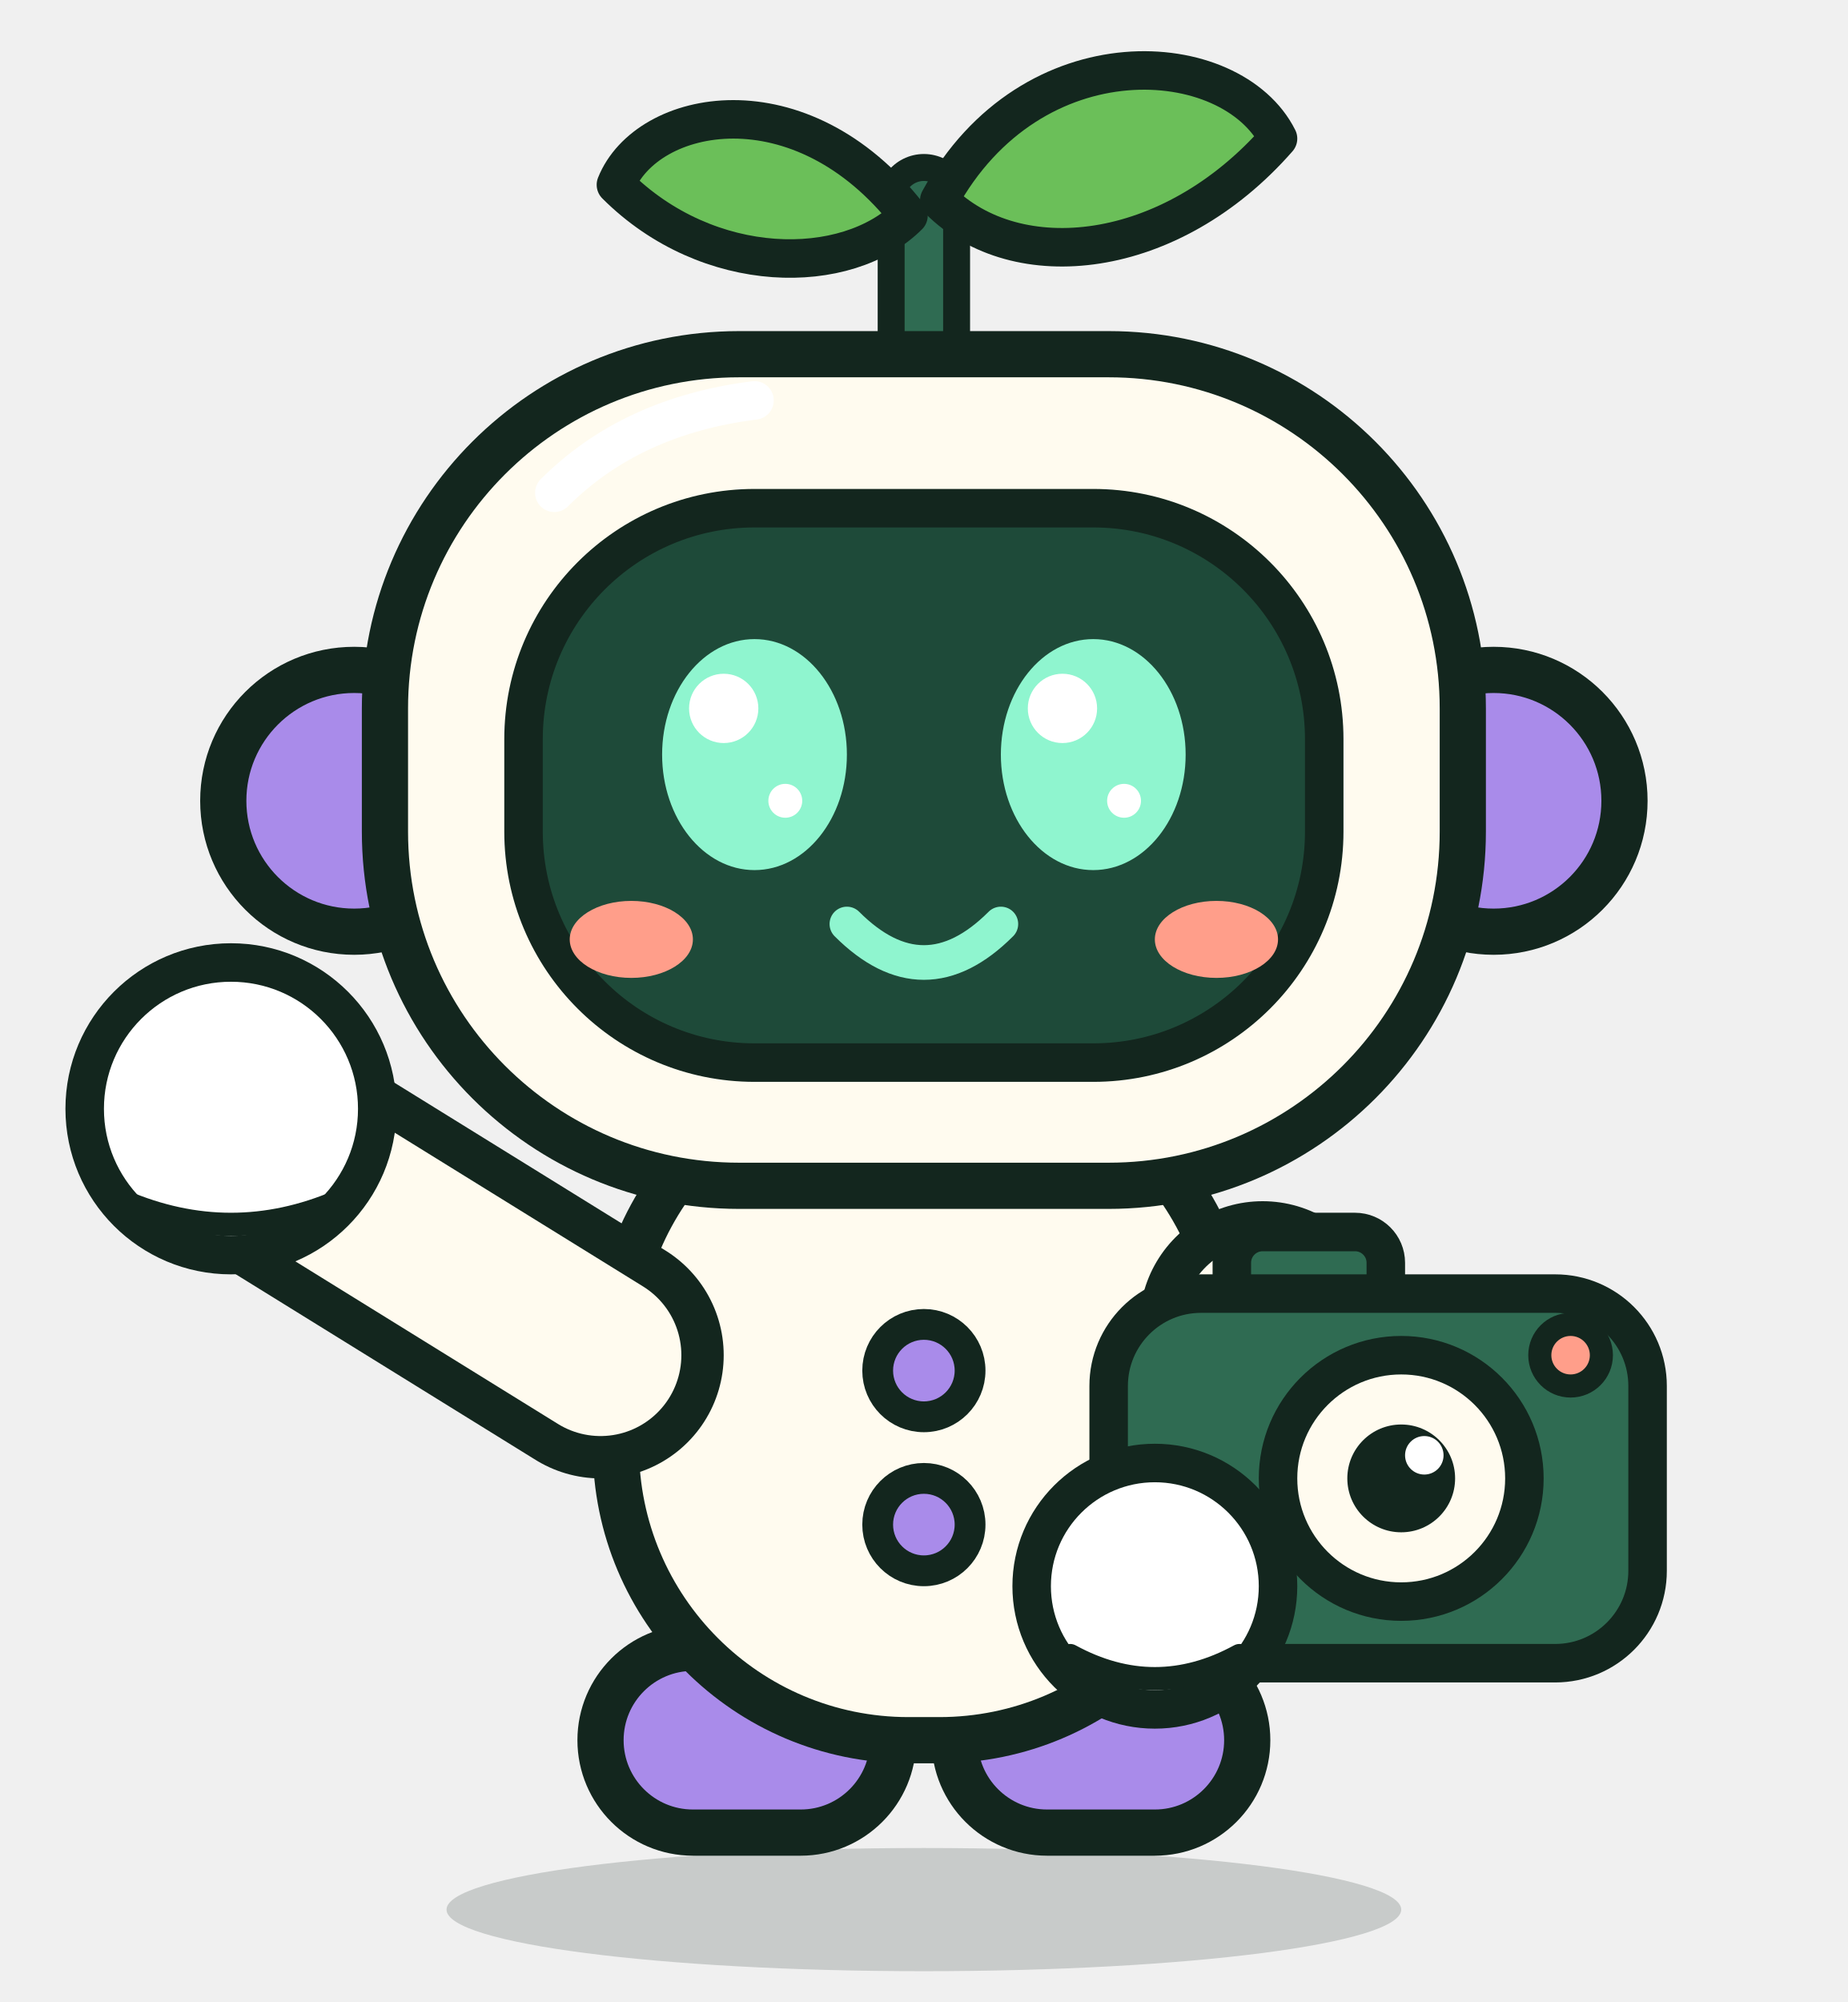
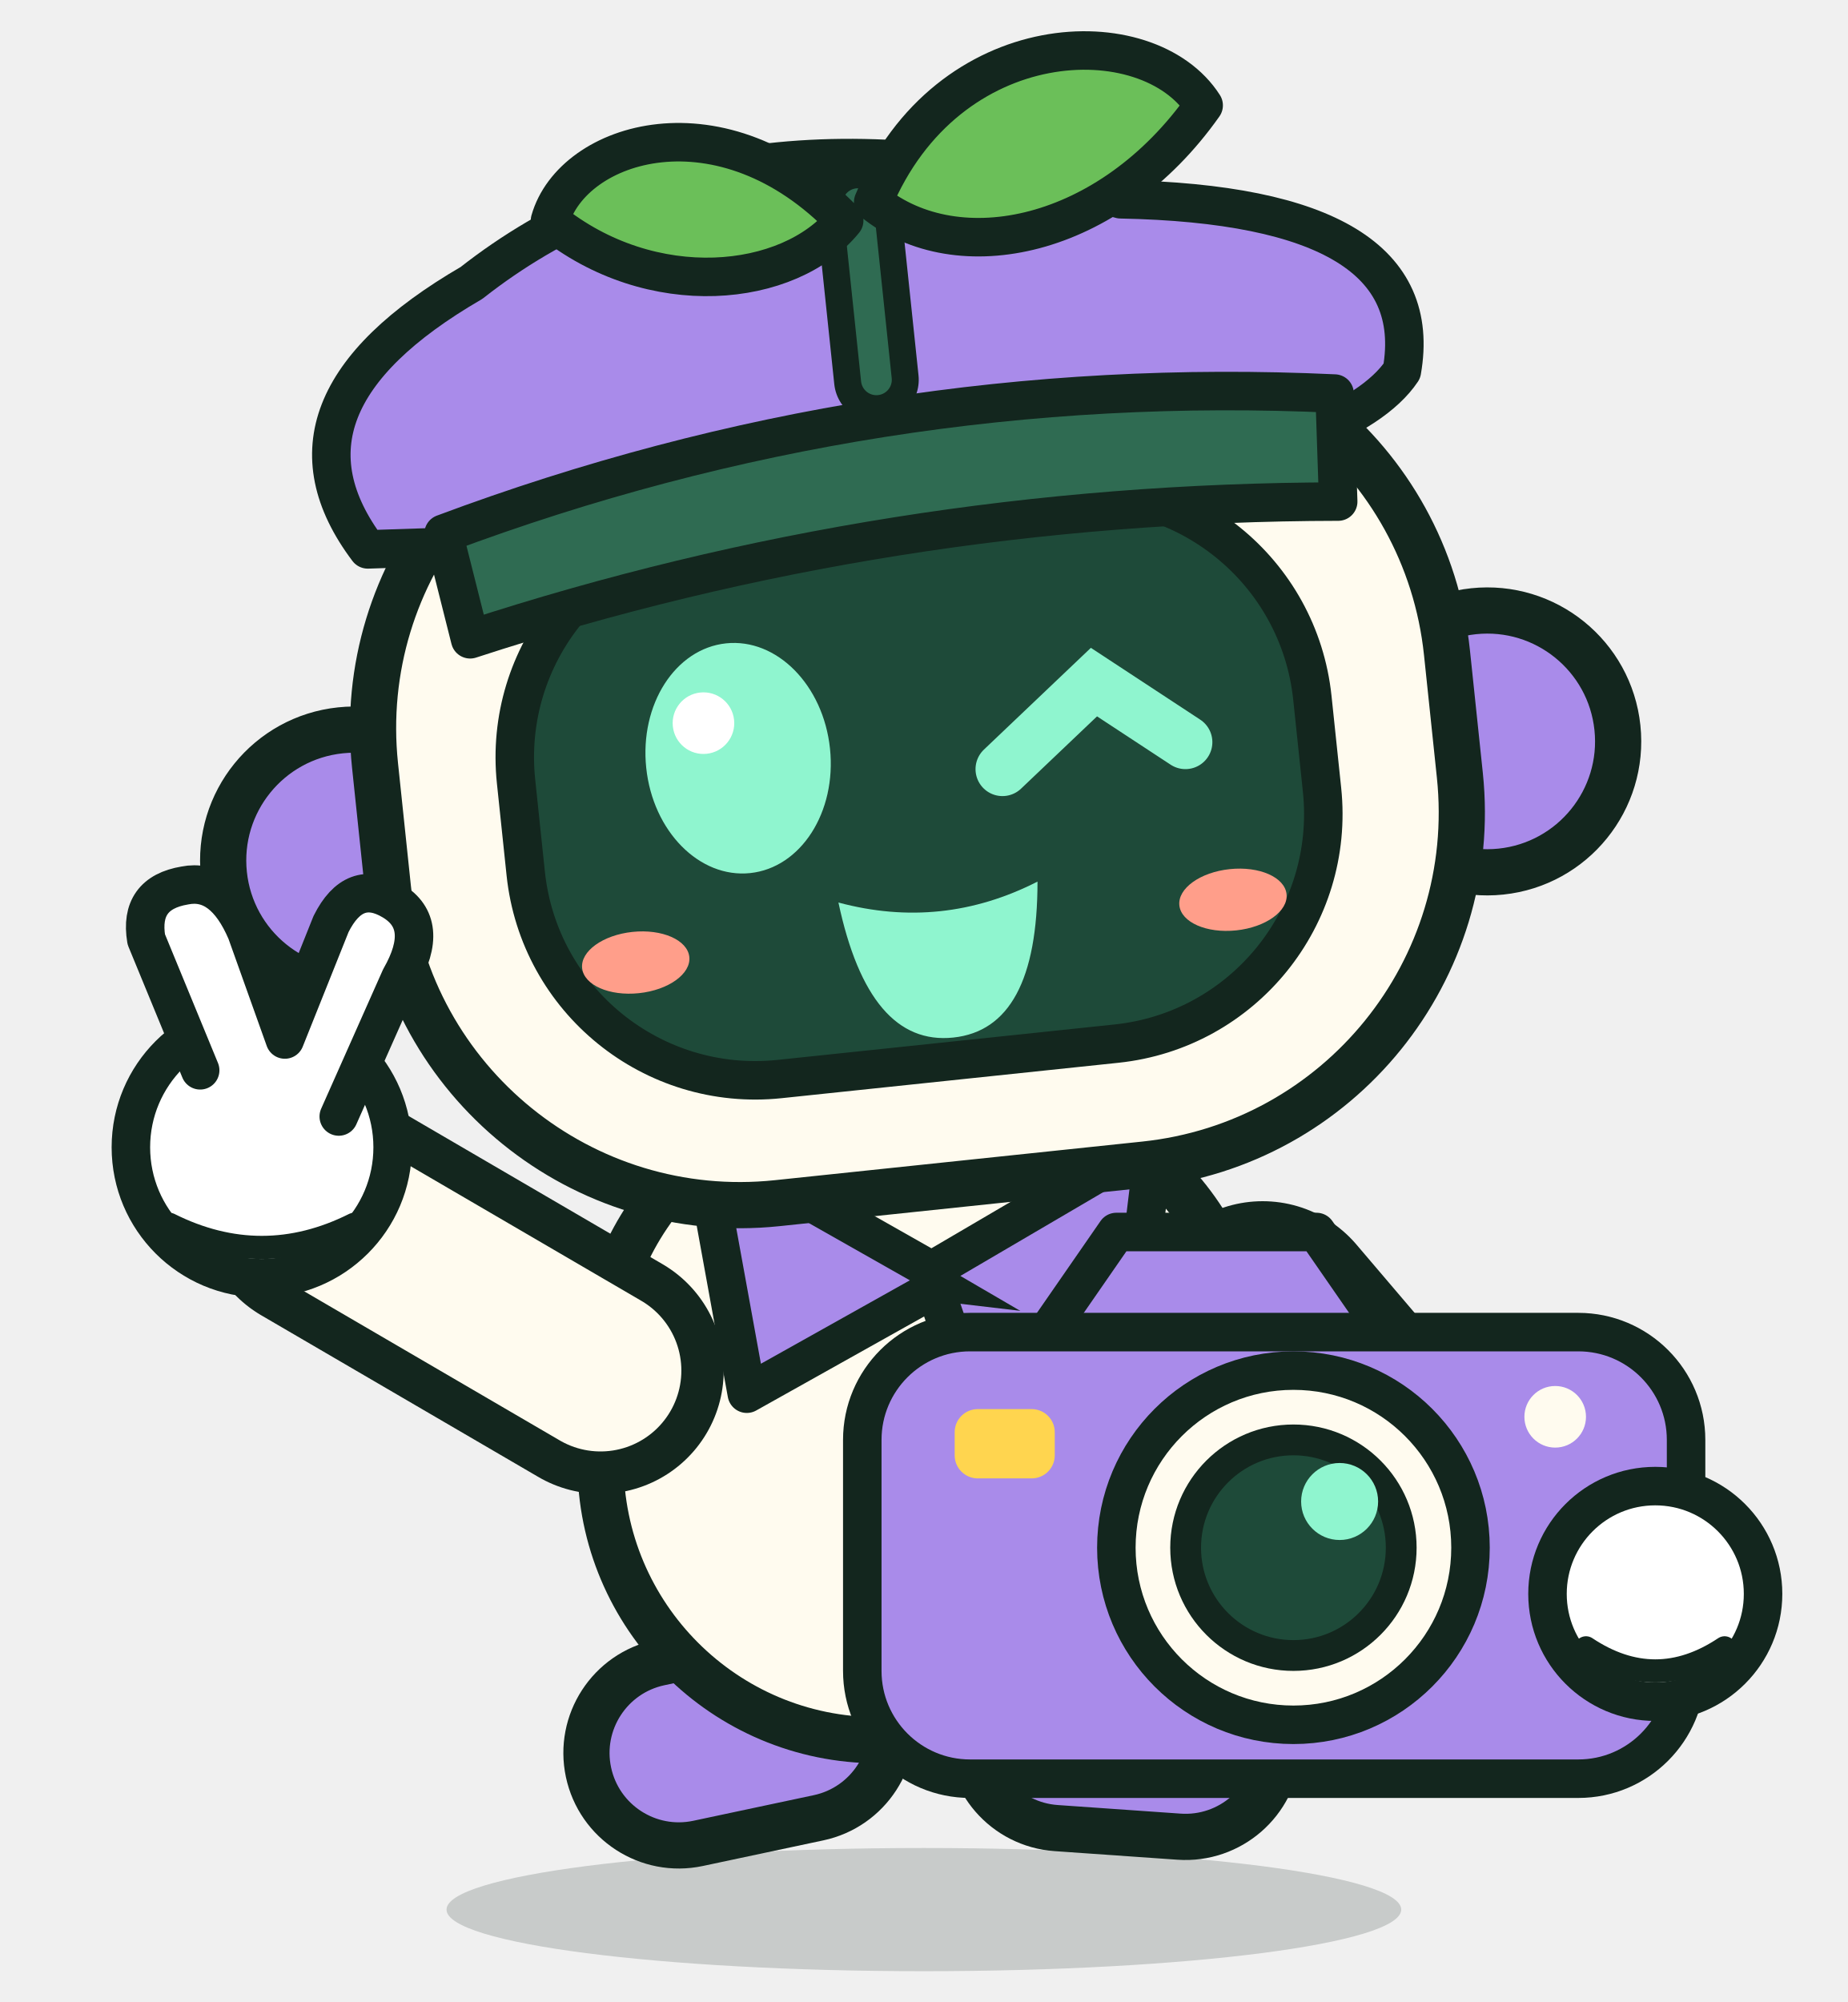
<svg xmlns="http://www.w3.org/2000/svg" class="ch ch-create" viewBox="0 0 240 260">
  <style>.ch-hop{animation:h 2.4s ease-in-out infinite}.ch-wave{transform-box:view-box;transform-origin:78px 176px;animation:w 1.6s ease-in-out infinite}.ch-eye{transform-box:fill-box;transform-origin:center;animation:b 4.5s infinite}@keyframes h{0%,100%{transform:translateY(0)}50%{transform:translateY(-8px)}}@keyframes w{0%,100%{transform:rotate(0)}50%{transform:rotate(18deg)}}@keyframes b{0%,94%,100%{transform:scaleY(1)}97%{transform:scaleY(.1)}}@media(prefers-reduced-motion:reduce){*{animation:none!important}}</style>
  <ellipse class="ch-shadow" cx="120" cy="248" rx="62" ry="8" fill="#13261E" fill-opacity=".18" />
  <g class="ch-hop">
-     <rect x="78" y="214" width="38" height="24" rx="12" fill="#A98BEA" stroke="#13261E" stroke-linejoin="round" stroke-linecap="round" stroke-width="6" />
-     <rect x="124" y="214" width="38" height="24" rx="12" fill="#A98BEA" stroke="#13261E" stroke-linejoin="round" stroke-linecap="round" stroke-width="6" />
-     <rect x="80" y="138" width="80" height="88" rx="38" fill="#FFFBEF" stroke="#13261E" stroke-linejoin="round" stroke-linecap="round" stroke-width="6" />
-     <circle cx="120" cy="178" r="6" fill="#A98BEA" stroke="#13261E" stroke-linejoin="round" stroke-linecap="round" stroke-width="4" />
-     <circle cx="120" cy="198" r="6" fill="#A98BEA" stroke="#13261E" stroke-linejoin="round" stroke-linecap="round" stroke-width="4" />
-     <path d="M120 50 V26" stroke="#13261E" stroke-width="12" stroke-linecap="round" />
-     <path d="M120 50 V26" stroke="#2F6B52" stroke-width="5" stroke-linecap="round" />
-     <g class="ch-sprout">
-       <path d="M118 28 C104 10 84 14 80 24 C92 36 110 36 118 28 Z" fill="#6BBF59" stroke="#13261E" stroke-linejoin="round" stroke-linecap="round" stroke-width="5" />
-       <path d="M122 26 C134 4 160 6 166 18 C152 34 132 36 122 26 Z" fill="#6BBF59" stroke="#13261E" stroke-linejoin="round" stroke-linecap="round" stroke-width="5" />
+     <rect x="76" y="214" width="40" height="24" rx="12" fill="#A98BEA" stroke="#13261E" stroke-linejoin="round" stroke-linecap="round" stroke-width="6" transform="rotate(-12 96 226)" />
+     <rect x="126" y="214" width="40" height="24" rx="12" fill="#A98BEA" stroke="#13261E" stroke-linejoin="round" stroke-linecap="round" stroke-width="6" transform="rotate(4 146 226)" />
+     <rect x="78" y="142" width="84" height="84" rx="36" fill="#FFFBEF" stroke="#13261E" stroke-linejoin="round" stroke-linecap="round" stroke-width="6" />
+     <path d="M91 148 L121 165 L150 148 L146 181 L122 167 L97 181Z" fill="#A98BEA" stroke="#13261E" stroke-linejoin="round" stroke-linecap="round" stroke-width="5" />
+     <path d="M122 169 L136 210 L151 200 L139 171" fill="#A98BEA" stroke="#13261E" stroke-linejoin="round" stroke-linecap="round" stroke-width="5" />
+     <g transform="rotate(-6 120 108)">
+       <circle cx="46" cy="104" r="17" fill="#A98BEA" stroke="#13261E" stroke-linejoin="round" stroke-linecap="round" stroke-width="6" />
+       <circle cx="194" cy="104" r="17" fill="#A98BEA" stroke="#13261E" stroke-linejoin="round" stroke-linecap="round" stroke-width="6" />
+       <rect x="50" y="46" width="140" height="108" rx="46" fill="#FFFBEF" stroke="#13261E" stroke-linejoin="round" stroke-linecap="round" stroke-width="6" />
+       <rect x="68" y="66" width="104" height="72" rx="30" fill="#1E4A39" stroke="#13261E" stroke-linejoin="round" stroke-linecap="round" stroke-width="5" />
+       <g class="ch-eye">
+         <ellipse cx="97" cy="96" rx="12" ry="15" fill="#8FF5CF" />
+         <circle cx="93" cy="91" r="4" fill="#fff" />
+       </g>
+       <g class="ch-eye">
+         <path d="M131 101 L144 91 L155 100" stroke="#8FF5CF" stroke-width="7" fill="none" stroke-linecap="round" />
+       </g>
+       <ellipse cx="81" cy="121" rx="7" ry="4" fill="#FF9E8A" />
+       <ellipse cx="159" cy="121" rx="7" ry="4" fill="#FF9E8A" />
+       <path d="M108 116 Q121 121 134 116 Q132 135 121 135 Q110 135 108 116Z" fill="#8FF5CF" />
+       <path d="M52 64 Q40 44 69 31 Q104 9 154 29 Q194 34 188 55 Q173 73 52 64Z" fill="#A98BEA" stroke="#13261E" stroke-linejoin="round" stroke-linecap="round" stroke-width="5" />
+       <path d="M62 63 Q120 48 179 57 L178 71 Q120 65 64 77Z" fill="#2F6B52" stroke="#13261E" stroke-linejoin="round" stroke-linecap="round" stroke-width="5" />
+       <path d="M120 49 V26" stroke="#13261E" stroke-width="11" stroke-linecap="round" />
+       <path d="M120 49 V26" stroke="#2F6B52" stroke-width="4" stroke-linecap="round" />
+       <path d="M118 28 C104 10 84 14 80 24 C92 36 110 36 118 28Z M122 26 C134 4 160 6 166 18 C152 34 132 36 122 26Z" fill="#6BBF59" stroke="#13261E" stroke-linejoin="round" stroke-linecap="round" stroke-width="5" />
    </g>
-     <circle cx="46" cy="104" r="17" fill="#A98BEA" stroke="#13261E" stroke-linejoin="round" stroke-linecap="round" stroke-width="6" />
-     <circle cx="194" cy="104" r="17" fill="#A98BEA" stroke="#13261E" stroke-linejoin="round" stroke-linecap="round" stroke-width="6" />
-     <rect x="50" y="46" width="140" height="108" rx="46" fill="#FFFBEF" stroke="#13261E" stroke-linejoin="round" stroke-linecap="round" stroke-width="6" />
-     <rect x="68" y="66" width="104" height="72" rx="30" fill="#1E4A39" stroke="#13261E" stroke-linejoin="round" stroke-linecap="round" stroke-width="5" />
-     <g class="ch-eye">
-       <ellipse cx="98" cy="98" rx="12" ry="15" fill="#8FF5CF" />
-       <circle cx="94" cy="92" r="4.5" fill="#fff" />
-       <circle cx="102" cy="104" r="2.2" fill="#fff" />
+     <g class="ch-wave">
+       <path d="M78 178 L42 157" stroke="#13261E" stroke-width="32" stroke-linecap="round" fill="none" />
+       <path d="M78 178 L42 157" stroke="#FFFBEF" stroke-width="21" stroke-linecap="round" fill="none" />
+       <circle cx="34" cy="149" r="17" fill="#FFFFFF" stroke="#13261E" stroke-linejoin="round" stroke-linecap="round" stroke-width="5" />
+       <path d="M22 159 q12 6 24 0" stroke="#13261E" stroke-width="3" fill="none" stroke-linecap="round" />
+       <path d="M26 139 L19 122 Q18 116 24 115 Q29 114 32 121 L37 135 L43 120 Q46 114 51 117 Q56 120 52 127 L44 145" fill="#FFFFFF" stroke="#13261E" stroke-linejoin="round" stroke-linecap="round" stroke-width="5" />
    </g>
-     <g class="ch-eye">
-       <ellipse cx="142" cy="98" rx="12" ry="15" fill="#8FF5CF" />
-       <circle cx="138" cy="92" r="4.5" fill="#fff" />
-       <circle cx="146" cy="104" r="2.2" fill="#fff" />
-     </g>
-     <ellipse cx="82" cy="122" rx="8" ry="5" fill="#FF9E8A" />
-     <ellipse cx="158" cy="122" rx="8" ry="5" fill="#FF9E8A" />
-     <path d="M110 120 Q120 130 130 120" stroke="#8FF5CF" stroke-width="4.5" fill="none" stroke-linecap="round" />
-     <path d="M72 64 q10 -10 26 -12" stroke="#fff" stroke-width="5" fill="none" stroke-linecap="round" />
-     <g class="ch-wave">
-       <path d="M78 176 L36 150" stroke="#13261E" stroke-width="32" stroke-linecap="round" fill="none" />
-       <path d="M78 176 L36 150" stroke="#FFFBEF" stroke-width="21" stroke-linecap="round" fill="none" />
-       <circle cx="30" cy="144" r="19" fill="#FFFFFF" stroke="#13261E" stroke-linejoin="round" stroke-linecap="round" stroke-width="5" />
-       <path d="M16 156 q14 6 28 0" stroke="#13261E" stroke-width="3" fill="none" stroke-linecap="round" />
-     </g>
-     <path d="M164 172 L168 200" stroke="#13261E" stroke-width="32" stroke-linecap="round" fill="none" />
-     <path d="M164 172 L168 200" stroke="#FFFBEF" stroke-width="21" stroke-linecap="round" fill="none" />
-     <rect x="160" y="160" width="20" height="12" rx="4" fill="#2F6B52" stroke="#13261E" stroke-linejoin="round" stroke-linecap="round" stroke-width="5" />
-     <rect x="144" y="168" width="70" height="48" rx="12" fill="#2F6B52" stroke="#13261E" stroke-linejoin="round" stroke-linecap="round" stroke-width="5" />
-     <circle cx="182" cy="192" r="16" fill="#FFFBEF" stroke="#13261E" stroke-linejoin="round" stroke-linecap="round" stroke-width="5" />
-     <circle cx="182" cy="192" r="7" fill="#13261E" />
-     <circle cx="185" cy="189" r="2.5" fill="#FFFFFF" />
-     <circle cx="204" cy="176" r="4" fill="#FF9E8A" stroke="#13261E" stroke-linejoin="round" stroke-linecap="round" stroke-width="3" />
-     <circle cx="150" cy="206" r="16" fill="#FFFFFF" stroke="#13261E" stroke-linejoin="round" stroke-linecap="round" stroke-width="5" />
-     <path d="M139 215 q11 6 22 0" stroke="#13261E" stroke-width="3" fill="none" stroke-linecap="round" />
+     <path d="M164 172 L187 199" stroke="#13261E" stroke-width="32" stroke-linecap="round" fill="none" />
+     <path d="M164 172 L187 199" stroke="#FFFBEF" stroke-width="21" stroke-linecap="round" fill="none" />
+     <path d="M136 173 L145 160 H171 L180 173" fill="#A98BEA" stroke="#13261E" stroke-linejoin="round" stroke-linecap="round" stroke-width="5" />
+     <rect x="112" y="173" width="107" height="58" rx="14" fill="#A98BEA" stroke="#13261E" stroke-linejoin="round" stroke-linecap="round" stroke-width="5" />
+     <circle cx="168" cy="201" r="23" fill="#FFFBEF" stroke="#13261E" stroke-linejoin="round" stroke-linecap="round" stroke-width="5" />
+     <circle cx="168" cy="201" r="14" fill="#1E4A39" stroke="#13261E" stroke-linejoin="round" stroke-linecap="round" stroke-width="4" />
+     <circle cx="174" cy="195" r="5" fill="#8FF5CF" />
+     <rect x="124" y="183" width="13" height="9" rx="3" fill="#FFD54F" />
+     <circle cx="202" cy="184" r="4" fill="#FFFBEF" />
+     <circle cx="215" cy="207" r="14" fill="#FFFFFF" stroke="#13261E" stroke-linejoin="round" stroke-linecap="round" stroke-width="5" />
+     <path d="M206 214 q9 6 18 0" stroke="#13261E" stroke-width="3" fill="none" stroke-linecap="round" />
  </g>
</svg>
